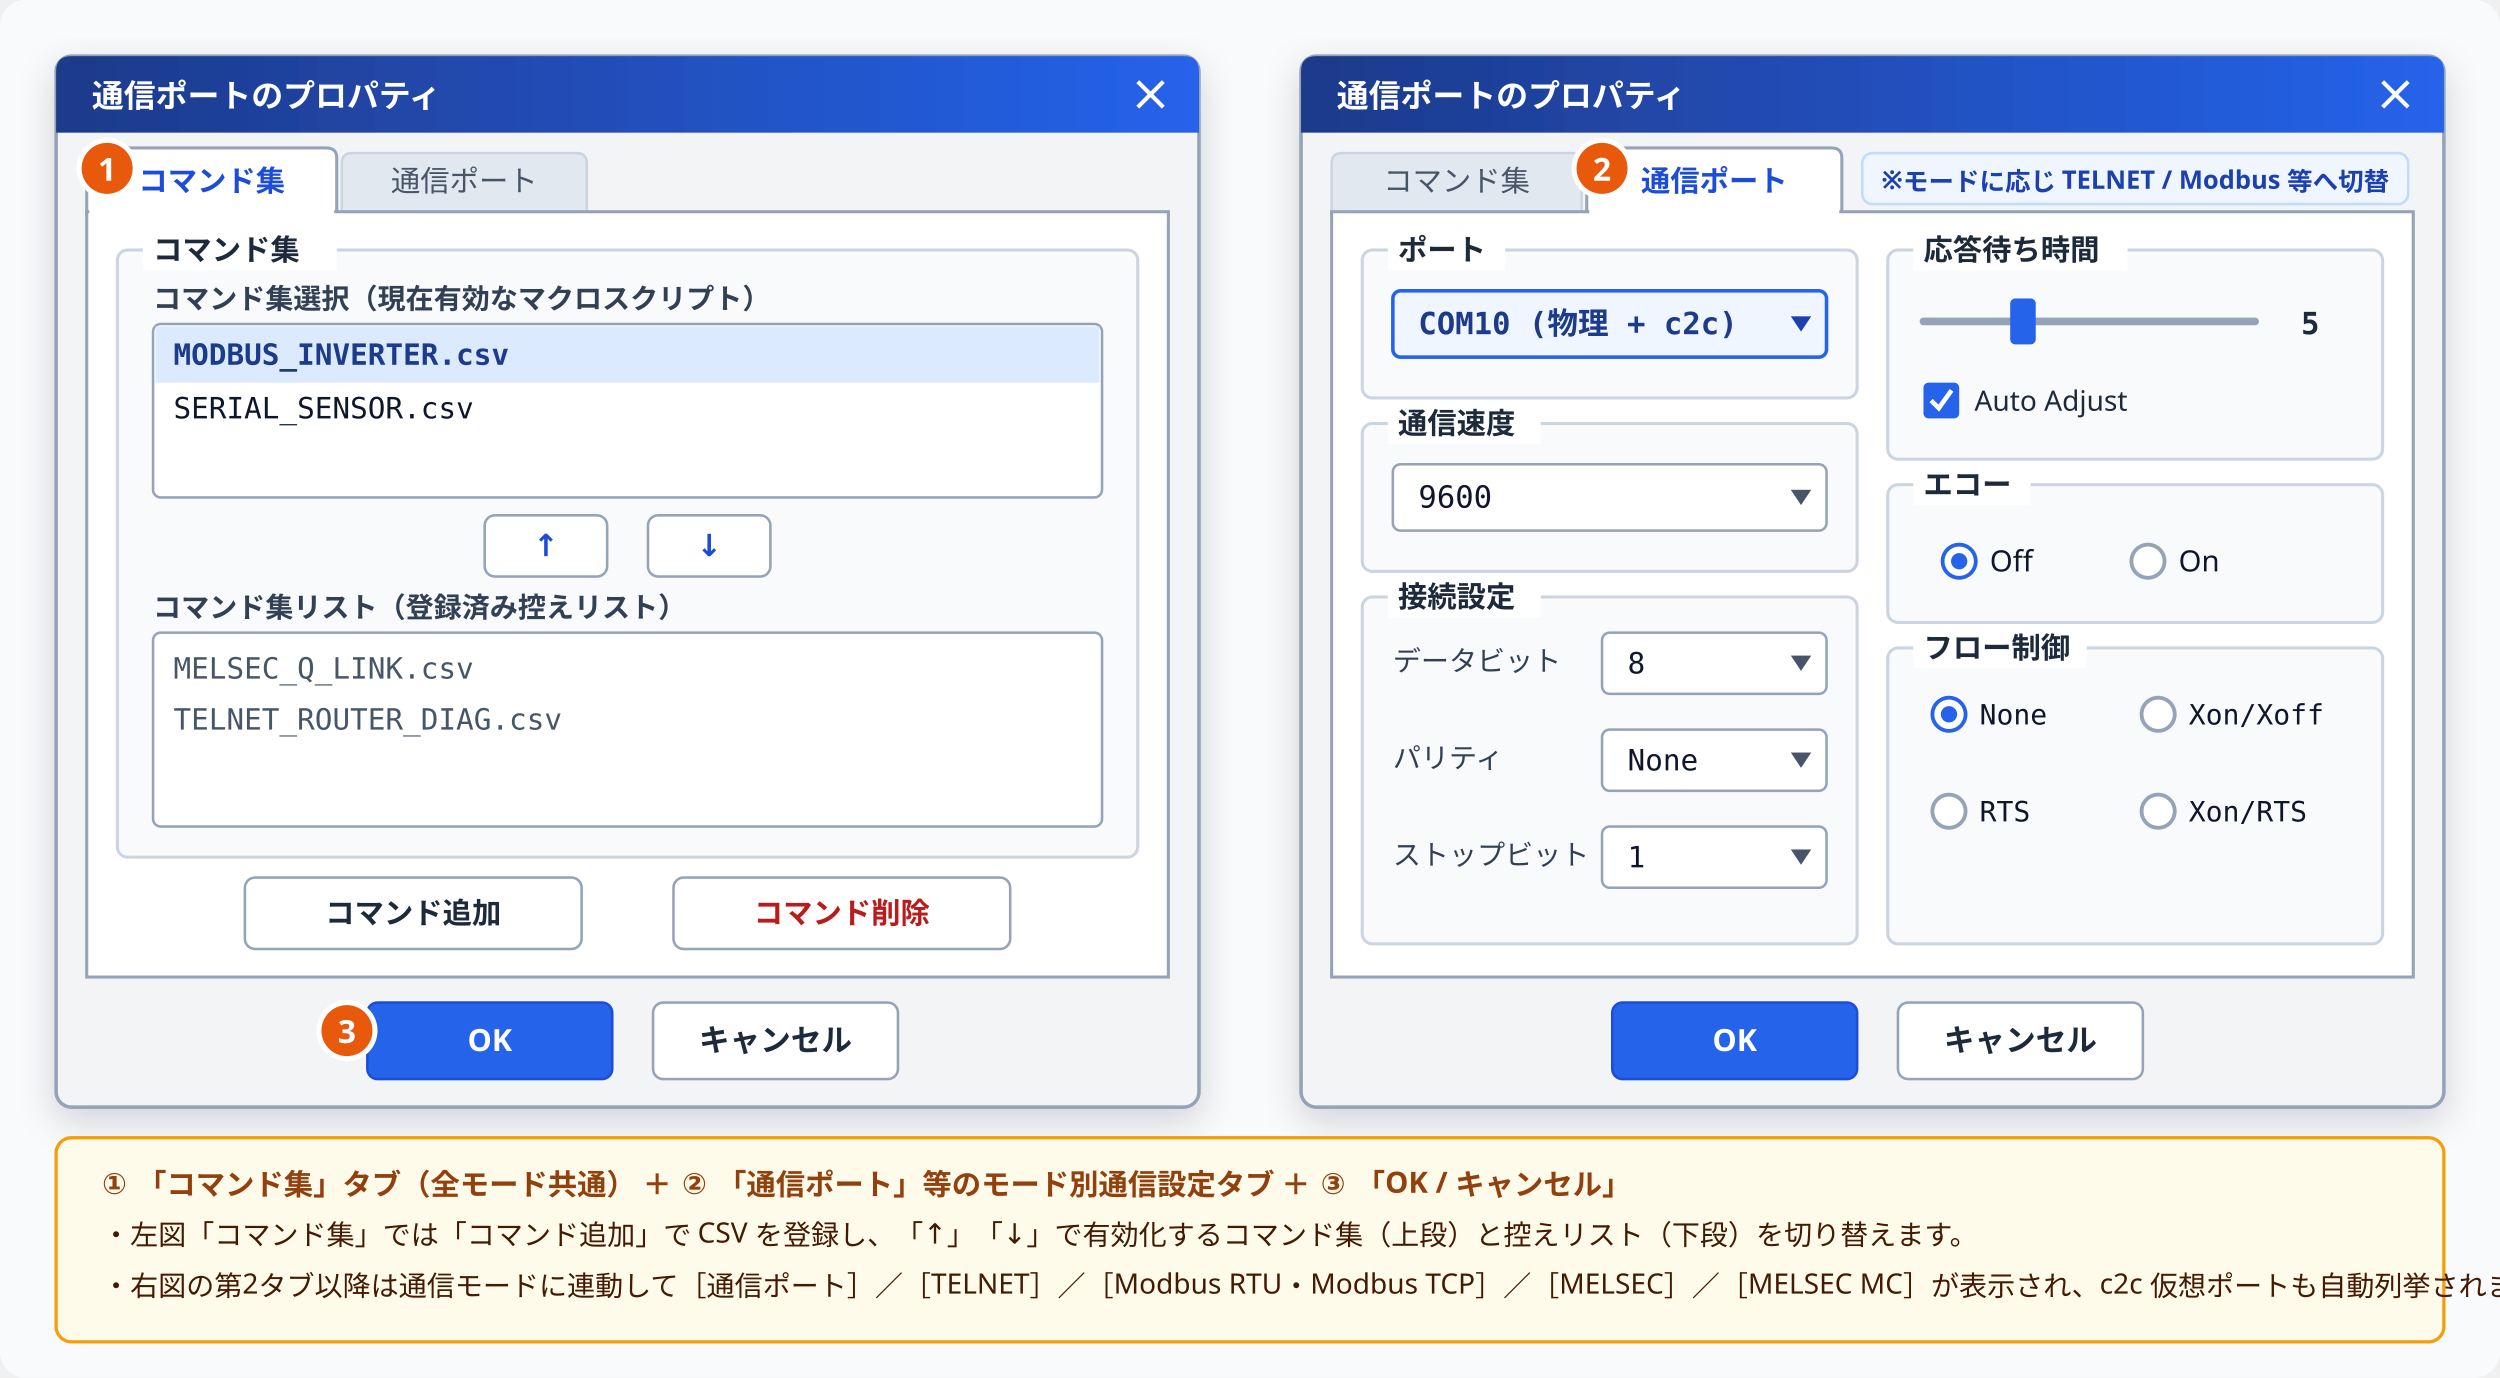
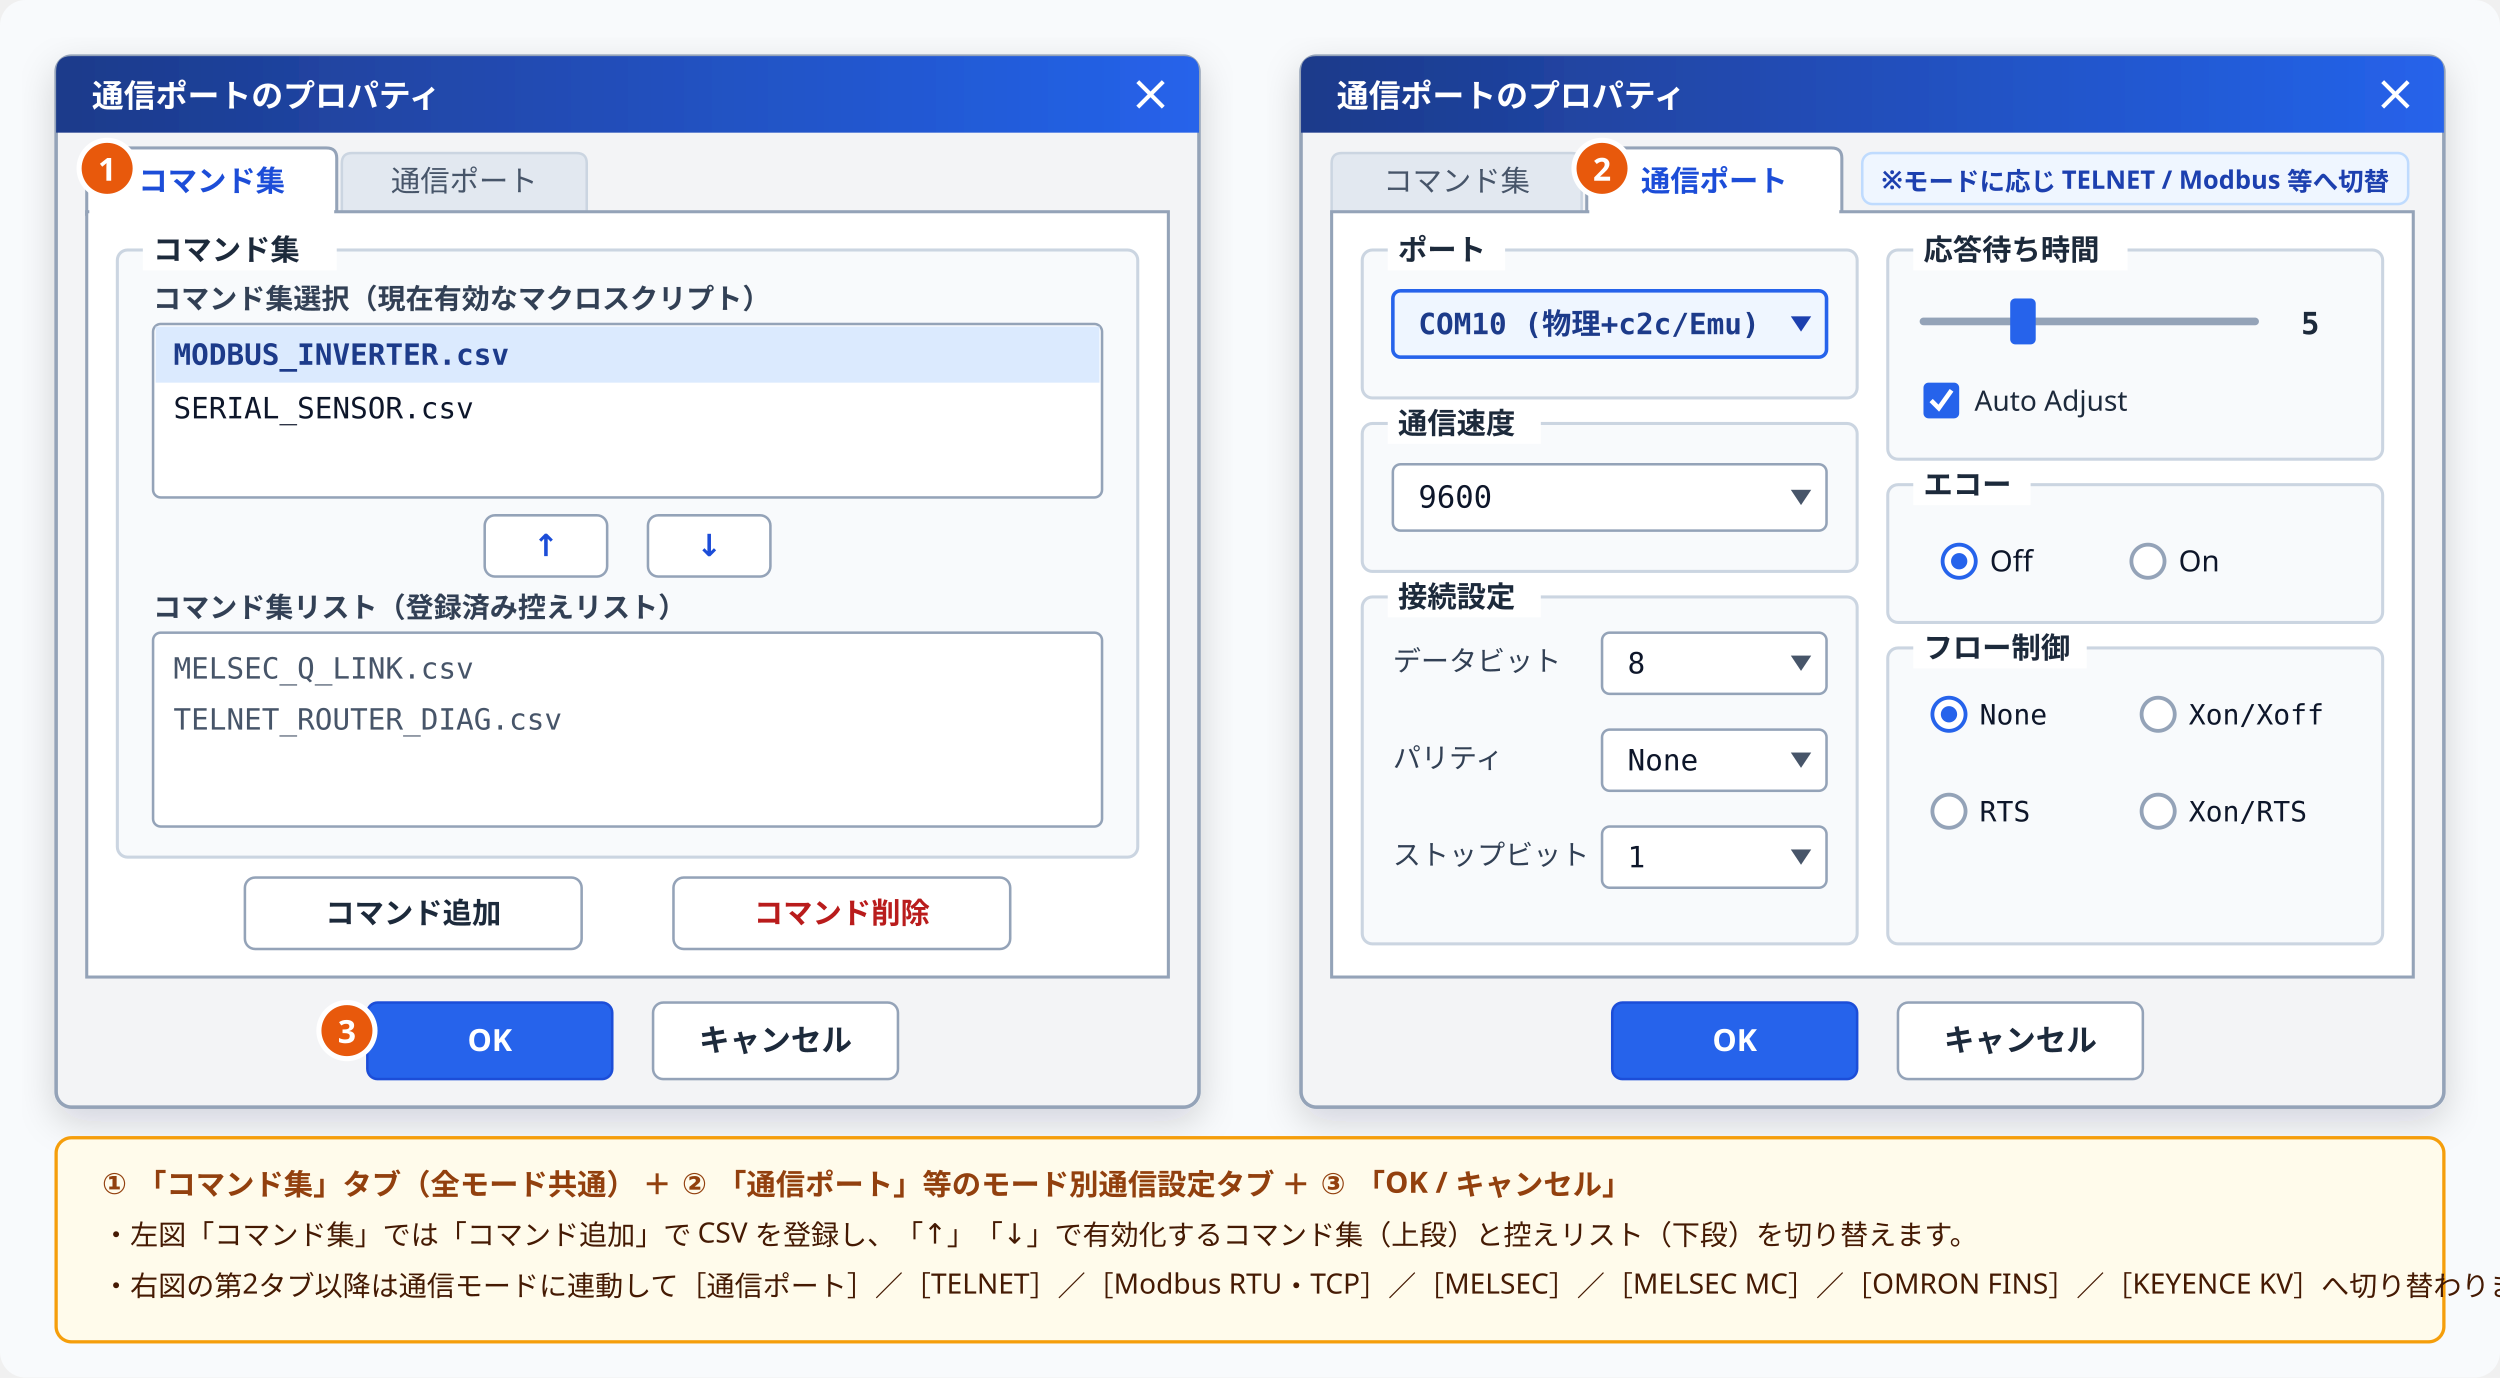
<svg xmlns="http://www.w3.org/2000/svg" width="980" height="540" viewBox="0 0 980 540">
  <defs>
    <filter id="winShadow" x="-3%" y="-3%" width="106%" height="108%">
      <feDropShadow dx="0" dy="5" stdDeviation="7" flood-color="#0F172A" flood-opacity="0.16" />
    </filter>
    <linearGradient id="titleGrad" x1="0" y1="0" x2="1" y2="0">
      <stop offset="0%" stop-color="#1E3A8A" />
      <stop offset="100%" stop-color="#2563EB" />
    </linearGradient>
    <style>
      .ui { font-family: 'Yu Gothic UI', 'Meiryo UI', 'Segoe UI', sans-serif; }
      .mono { font-family: 'Consolas', 'BIZ UDGothic', 'MS Gothic', monospace; }
      .grp-box { fill: #F8FAFC; stroke: #CBD5E1; stroke-width: 1.2; rx: 4; }
      .grp-lbl-bg { fill: #F3F4F6; }
      .grp-lbl { font-family: 'Yu Gothic UI', 'Meiryo UI', sans-serif; font-size: 11.5px; font-weight: 700; fill: #1E293B; }
      .input-box { fill: #FFFFFF; stroke: #94A3B8; stroke-width: 1; rx: 3; }
      .btn-box { fill: #FFFFFF; stroke: #94A3B8; stroke-width: 1; rx: 4; }
      .btn-pri { fill: #2563EB; stroke: #1D4ED8; stroke-width: 1; rx: 4; }
      .badge-circle { fill: #E8590C; stroke: #FFFFFF; stroke-width: 2; }
      .badge-num { font-family: 'Segoe UI', 'Yu Gothic UI', sans-serif; font-size: 12.5px; font-weight: 700; fill: #FFFFFF; text-anchor: middle; dominant-baseline: central; }
      .callout-box { fill: #FFFBEB; stroke: #F59E0B; stroke-width: 1.3; rx: 6; }
    </style>
  </defs>
  <rect x="0" y="0" width="980" height="540" fill="#F8FAFC" rx="10" />
  <g transform="translate(22, 22)" filter="url(#winShadow)">
    <rect x="0" y="0" width="448" height="412" rx="6" fill="#F3F4F6" stroke="#94A3B8" stroke-width="1.4" />
    <path d="M 0 6 Q 0 0 6 0 L 442 0 Q 448 0 448 6 L 448 30 L 0 30 Z" fill="url(#titleGrad)" />
    <text x="14" y="20" class="ui" font-size="12.5" font-weight="700" fill="#FFFFFF">通信ポートのプロパティ</text>
    <line x1="424" y1="10" x2="434" y2="20" stroke="#FFFFFF" stroke-width="1.6" />
    <line x1="434" y1="10" x2="424" y2="20" stroke="#FFFFFF" stroke-width="1.6" />
    <path d="M 12 62 L 12 40 Q 12 36 16 36 L 106 36 Q 110 36 110 40 L 110 62 Z" fill="#FFFFFF" stroke="#94A3B8" stroke-width="1.2" />
    <text x="61" y="53" class="ui" font-size="11.5" font-weight="700" fill="#1D4ED8" text-anchor="middle">コマンド集</text>
    <path d="M 112 62 L 112 42 Q 112 38 116 38 L 204 38 Q 208 38 208 42 L 208 62 Z" fill="#E2E8F0" stroke="#CBD5E1" stroke-width="1" />
    <text x="160" y="53" class="ui" font-size="11.5" fill="#475569" text-anchor="middle">通信ポート</text>
    <rect x="12" y="61" width="424" height="300" fill="#FFFFFF" stroke="#94A3B8" stroke-width="1.2" />
    <line x1="13" y1="61" x2="109" y2="61" stroke="#FFFFFF" stroke-width="2" />
    <rect x="24" y="76" width="400" height="238" class="grp-box" />
    <rect x="34" y="68" width="76" height="16" fill="#FFFFFF" />
    <text x="38" y="80" class="grp-lbl">コマンド集</text>
    <text x="38" y="99" class="ui" font-size="11" font-weight="600" fill="#334155">コマンド集選択（現在有効なマクロスクリプト）</text>
    <rect x="38" y="105" width="372" height="68" class="input-box" />
    <rect x="39" y="106" width="370" height="22" fill="#DBEAFE" />
    <text x="46" y="121" class="mono" font-size="11.5" font-weight="700" fill="#1E3A8A">MODBUS_INVERTER.csv</text>
    <text x="46" y="142" class="mono" font-size="11.5" fill="#0F172A">SERIAL_SENSOR.csv</text>
    <rect x="168" y="180" width="48" height="24" class="btn-box" />
    <text x="192" y="196" class="ui" font-size="12" font-weight="700" fill="#1D4ED8" text-anchor="middle">↑</text>
    <rect x="232" y="180" width="48" height="24" class="btn-box" />
    <text x="256" y="196" class="ui" font-size="12" font-weight="700" fill="#1D4ED8" text-anchor="middle">↓</text>
    <text x="38" y="220" class="ui" font-size="11" font-weight="600" fill="#334155">コマンド集リスト（登録済み控えリスト）</text>
    <rect x="38" y="226" width="372" height="76" class="input-box" />
    <text x="46" y="244" class="mono" font-size="11.5" fill="#475569">MELSEC_Q_LINK.csv</text>
    <text x="46" y="264" class="mono" font-size="11.5" fill="#475569">TELNET_ROUTER_DIAG.csv</text>
    <rect x="74" y="322" width="132" height="28" class="btn-box" />
    <text x="140" y="340" class="ui" font-size="11.5" font-weight="600" fill="#1E293B" text-anchor="middle">コマンド追加</text>
    <rect x="242" y="322" width="132" height="28" class="btn-box" />
    <text x="308" y="340" class="ui" font-size="11.5" font-weight="600" fill="#B91C1C" text-anchor="middle">コマンド削除</text>
    <rect x="122" y="371" width="96" height="30" class="btn-pri" />
    <text x="170" y="390" class="ui" font-size="12" font-weight="700" fill="#FFFFFF" text-anchor="middle">OK</text>
    <rect x="234" y="371" width="96" height="30" class="btn-box" />
    <text x="282" y="390" class="ui" font-size="12" font-weight="600" fill="#1E293B" text-anchor="middle">キャンセル</text>
  </g>
  <g transform="translate(510, 22)" filter="url(#winShadow)">
    <rect x="0" y="0" width="448" height="412" rx="6" fill="#F3F4F6" stroke="#94A3B8" stroke-width="1.4" />
    <path d="M 0 6 Q 0 0 6 0 L 442 0 Q 448 0 448 6 L 448 30 L 0 30 Z" fill="url(#titleGrad)" />
    <text x="14" y="20" class="ui" font-size="12.5" font-weight="700" fill="#FFFFFF">通信ポートのプロパティ</text>
    <line x1="424" y1="10" x2="434" y2="20" stroke="#FFFFFF" stroke-width="1.6" />
    <line x1="434" y1="10" x2="424" y2="20" stroke="#FFFFFF" stroke-width="1.6" />
    <path d="M 12 62 L 12 42 Q 12 38 16 38 L 106 38 Q 110 38 110 42 L 110 62 Z" fill="#E2E8F0" stroke="#CBD5E1" stroke-width="1" />
    <text x="61" y="53" class="ui" font-size="11.5" fill="#475569" text-anchor="middle">コマンド集</text>
    <path d="M 112 62 L 112 40 Q 112 36 116 36 L 208 36 Q 212 36 212 40 L 212 62 Z" fill="#FFFFFF" stroke="#94A3B8" stroke-width="1.2" />
    <text x="162" y="53" class="ui" font-size="11.5" font-weight="700" fill="#1D4ED8" text-anchor="middle">通信ポート</text>
    <rect x="220" y="38" width="214" height="20" rx="4" fill="#EFF6FF" stroke="#BFDBFE" stroke-width="1" />
    <text x="327" y="52" class="ui" font-size="10" font-weight="600" fill="#1E40AF" text-anchor="middle">※モードに応じ TELNET / Modbus 等へ切替</text>
    <rect x="12" y="61" width="424" height="300" fill="#FFFFFF" stroke="#94A3B8" stroke-width="1.2" />
    <line x1="113" y1="61" x2="211" y2="61" stroke="#FFFFFF" stroke-width="2" />
    <rect x="24" y="76" width="194" height="58" class="grp-box" />
    <rect x="34" y="68" width="46" height="16" fill="#FFFFFF" />
    <text x="38" y="80" class="grp-lbl">ポート</text>
    <rect x="36" y="92" width="170" height="26" fill="#EFF6FF" stroke="#2563EB" stroke-width="1.4" rx="3" />
-     <text x="46" y="109" class="mono" font-size="12" font-weight="700" fill="#1E3A8A">COM10  (物理 + c2c)</text>
+     <text x="46" y="109" class="mono" font-size="11.5" font-weight="700" fill="#1E3A8A">COM10 (物理+c2c/Emu)</text>
    <polygon points="192,102 200,102 196,108" fill="#1E40AF" />
    <rect x="24" y="144" width="194" height="58" class="grp-box" />
    <rect x="34" y="136" width="60" height="16" fill="#FFFFFF" />
    <text x="38" y="148" class="grp-lbl">通信速度</text>
    <rect x="36" y="160" width="170" height="26" class="input-box" />
    <text x="46" y="177" class="mono" font-size="12" fill="#0F172A">9600</text>
    <polygon points="192,170 200,170 196,176" fill="#475569" />
    <rect x="24" y="212" width="194" height="136" class="grp-box" />
    <rect x="34" y="204" width="60" height="16" fill="#FFFFFF" />
    <text x="38" y="216" class="grp-lbl">接続設定</text>
    <text x="36" y="241" class="ui" font-size="11" fill="#334155">データビット</text>
    <rect x="118" y="226" width="88" height="24" class="input-box" />
    <text x="128" y="242" class="mono" font-size="11.5" fill="#0F172A">8</text>
    <polygon points="192,235 200,235 196,241" fill="#475569" />
    <text x="36" y="279" class="ui" font-size="11" fill="#334155">パリティ</text>
    <rect x="118" y="264" width="88" height="24" class="input-box" />
    <text x="128" y="280" class="mono" font-size="11.5" fill="#0F172A">None</text>
    <polygon points="192,273 200,273 196,279" fill="#475569" />
    <text x="36" y="317" class="ui" font-size="11" fill="#334155">ストップビット</text>
    <rect x="118" y="302" width="88" height="24" class="input-box" />
    <text x="128" y="318" class="mono" font-size="11.5" fill="#0F172A">1</text>
    <polygon points="192,311 200,311 196,317" fill="#475569" />
    <rect x="230" y="76" width="194" height="82" class="grp-box" />
    <rect x="240" y="68" width="84" height="16" fill="#FFFFFF" />
    <text x="244" y="80" class="grp-lbl">応答待ち時間</text>
    <line x1="244" y1="104" x2="374" y2="104" stroke="#94A3B8" stroke-width="3" stroke-linecap="round" />
    <rect x="278" y="95" width="10" height="18" rx="2" fill="#2563EB" />
    <text x="392" y="109" class="mono" font-size="12" font-weight="700" fill="#1E293B">5</text>
    <rect x="244" y="128" width="14" height="14" rx="2" fill="#2563EB" />
    <path d="M 247 135 L 250 138 L 255 131" fill="none" stroke="#FFFFFF" stroke-width="1.8" />
    <text x="264" y="139" class="ui" font-size="11" fill="#1E293B">Auto Adjust</text>
    <rect x="230" y="168" width="194" height="54" class="grp-box" />
    <rect x="240" y="160" width="46" height="16" fill="#FFFFFF" />
    <text x="244" y="172" class="grp-lbl">エコー</text>
    <circle cx="258" cy="198" r="6.5" fill="#FFFFFF" stroke="#2563EB" stroke-width="1.5" />
    <circle cx="258" cy="198" r="3.2" fill="#2563EB" />
    <text x="270" y="202" class="ui" font-size="11.5" fill="#0F172A">Off</text>
    <circle cx="332" cy="198" r="6.5" fill="#FFFFFF" stroke="#94A3B8" stroke-width="1.5" />
    <text x="344" y="202" class="ui" font-size="11.5" fill="#0F172A">On</text>
    <rect x="230" y="232" width="194" height="116" class="grp-box" />
    <rect x="240" y="224" width="68" height="16" fill="#FFFFFF" />
    <text x="244" y="236" class="grp-lbl">フロー制御</text>
    <circle cx="254" cy="258" r="6.5" fill="#FFFFFF" stroke="#2563EB" stroke-width="1.5" />
    <circle cx="254" cy="258" r="3.2" fill="#2563EB" />
    <text x="266" y="262" class="mono" font-size="11" fill="#0F172A">None</text>
    <circle cx="336" cy="258" r="6.5" fill="#FFFFFF" stroke="#94A3B8" stroke-width="1.5" />
    <text x="348" y="262" class="mono" font-size="11" fill="#0F172A">Xon/Xoff</text>
    <circle cx="254" cy="296" r="6.5" fill="#FFFFFF" stroke="#94A3B8" stroke-width="1.5" />
    <text x="266" y="300" class="mono" font-size="11" fill="#0F172A">RTS</text>
    <circle cx="336" cy="296" r="6.5" fill="#FFFFFF" stroke="#94A3B8" stroke-width="1.5" />
    <text x="348" y="300" class="mono" font-size="11" fill="#0F172A">Xon/RTS</text>
    <rect x="122" y="371" width="96" height="30" class="btn-pri" />
    <text x="170" y="390" class="ui" font-size="12" font-weight="700" fill="#FFFFFF" text-anchor="middle">OK</text>
    <rect x="234" y="371" width="96" height="30" class="btn-box" />
    <text x="282" y="390" class="ui" font-size="12" font-weight="600" fill="#1E293B" text-anchor="middle">キャンセル</text>
  </g>
  <rect x="22" y="446" width="936" height="80" class="callout-box" />
  <text x="40" y="468" class="ui" font-size="11.5" font-weight="700" fill="#92400E">① 「コマンド集」タブ（全モード共通） ＋ ② 「通信ポート」等のモード別通信設定タブ ＋ ③ 「OK / キャンセル」</text>
  <text x="40" y="488" class="ui" font-size="11" fill="#451A03">・左図「コマンド集」では「コマンド追加」で CSV を登録し、「↑」「↓」で有効化するコマンド集（上段）と控えリスト（下段）を切り替えます。</text>
-   <text x="40" y="508" class="ui" font-size="11" fill="#451A03">・右図の第2タブ以降は通信モードに連動して［通信ポート］／［TELNET］／［Modbus RTU・Modbus TCP］／［MELSEC］／［MELSEC MC］が表示され、c2c 仮想ポートも自動列挙されます。</text>
+   <text x="40" y="508" class="ui" font-size="11" fill="#451A03">・右図の第2タブ以降は通信モードに連動して［通信ポート］／［TELNET］／［Modbus RTU・TCP］／［MELSEC］／［MELSEC MC］／［OMRON FINS］／［KEYENCE KV］へ切り替わります。</text>
  <g>
    <circle cx="42" cy="66" r="11" class="badge-circle" />
    <text x="42" y="66" class="badge-num">1</text>
    <circle cx="628" cy="66" r="11" class="badge-circle" />
    <text x="628" y="66" class="badge-num">2</text>
    <circle cx="136" cy="404" r="11" class="badge-circle" />
    <text x="136" y="404" class="badge-num">3</text>
  </g>
</svg>
